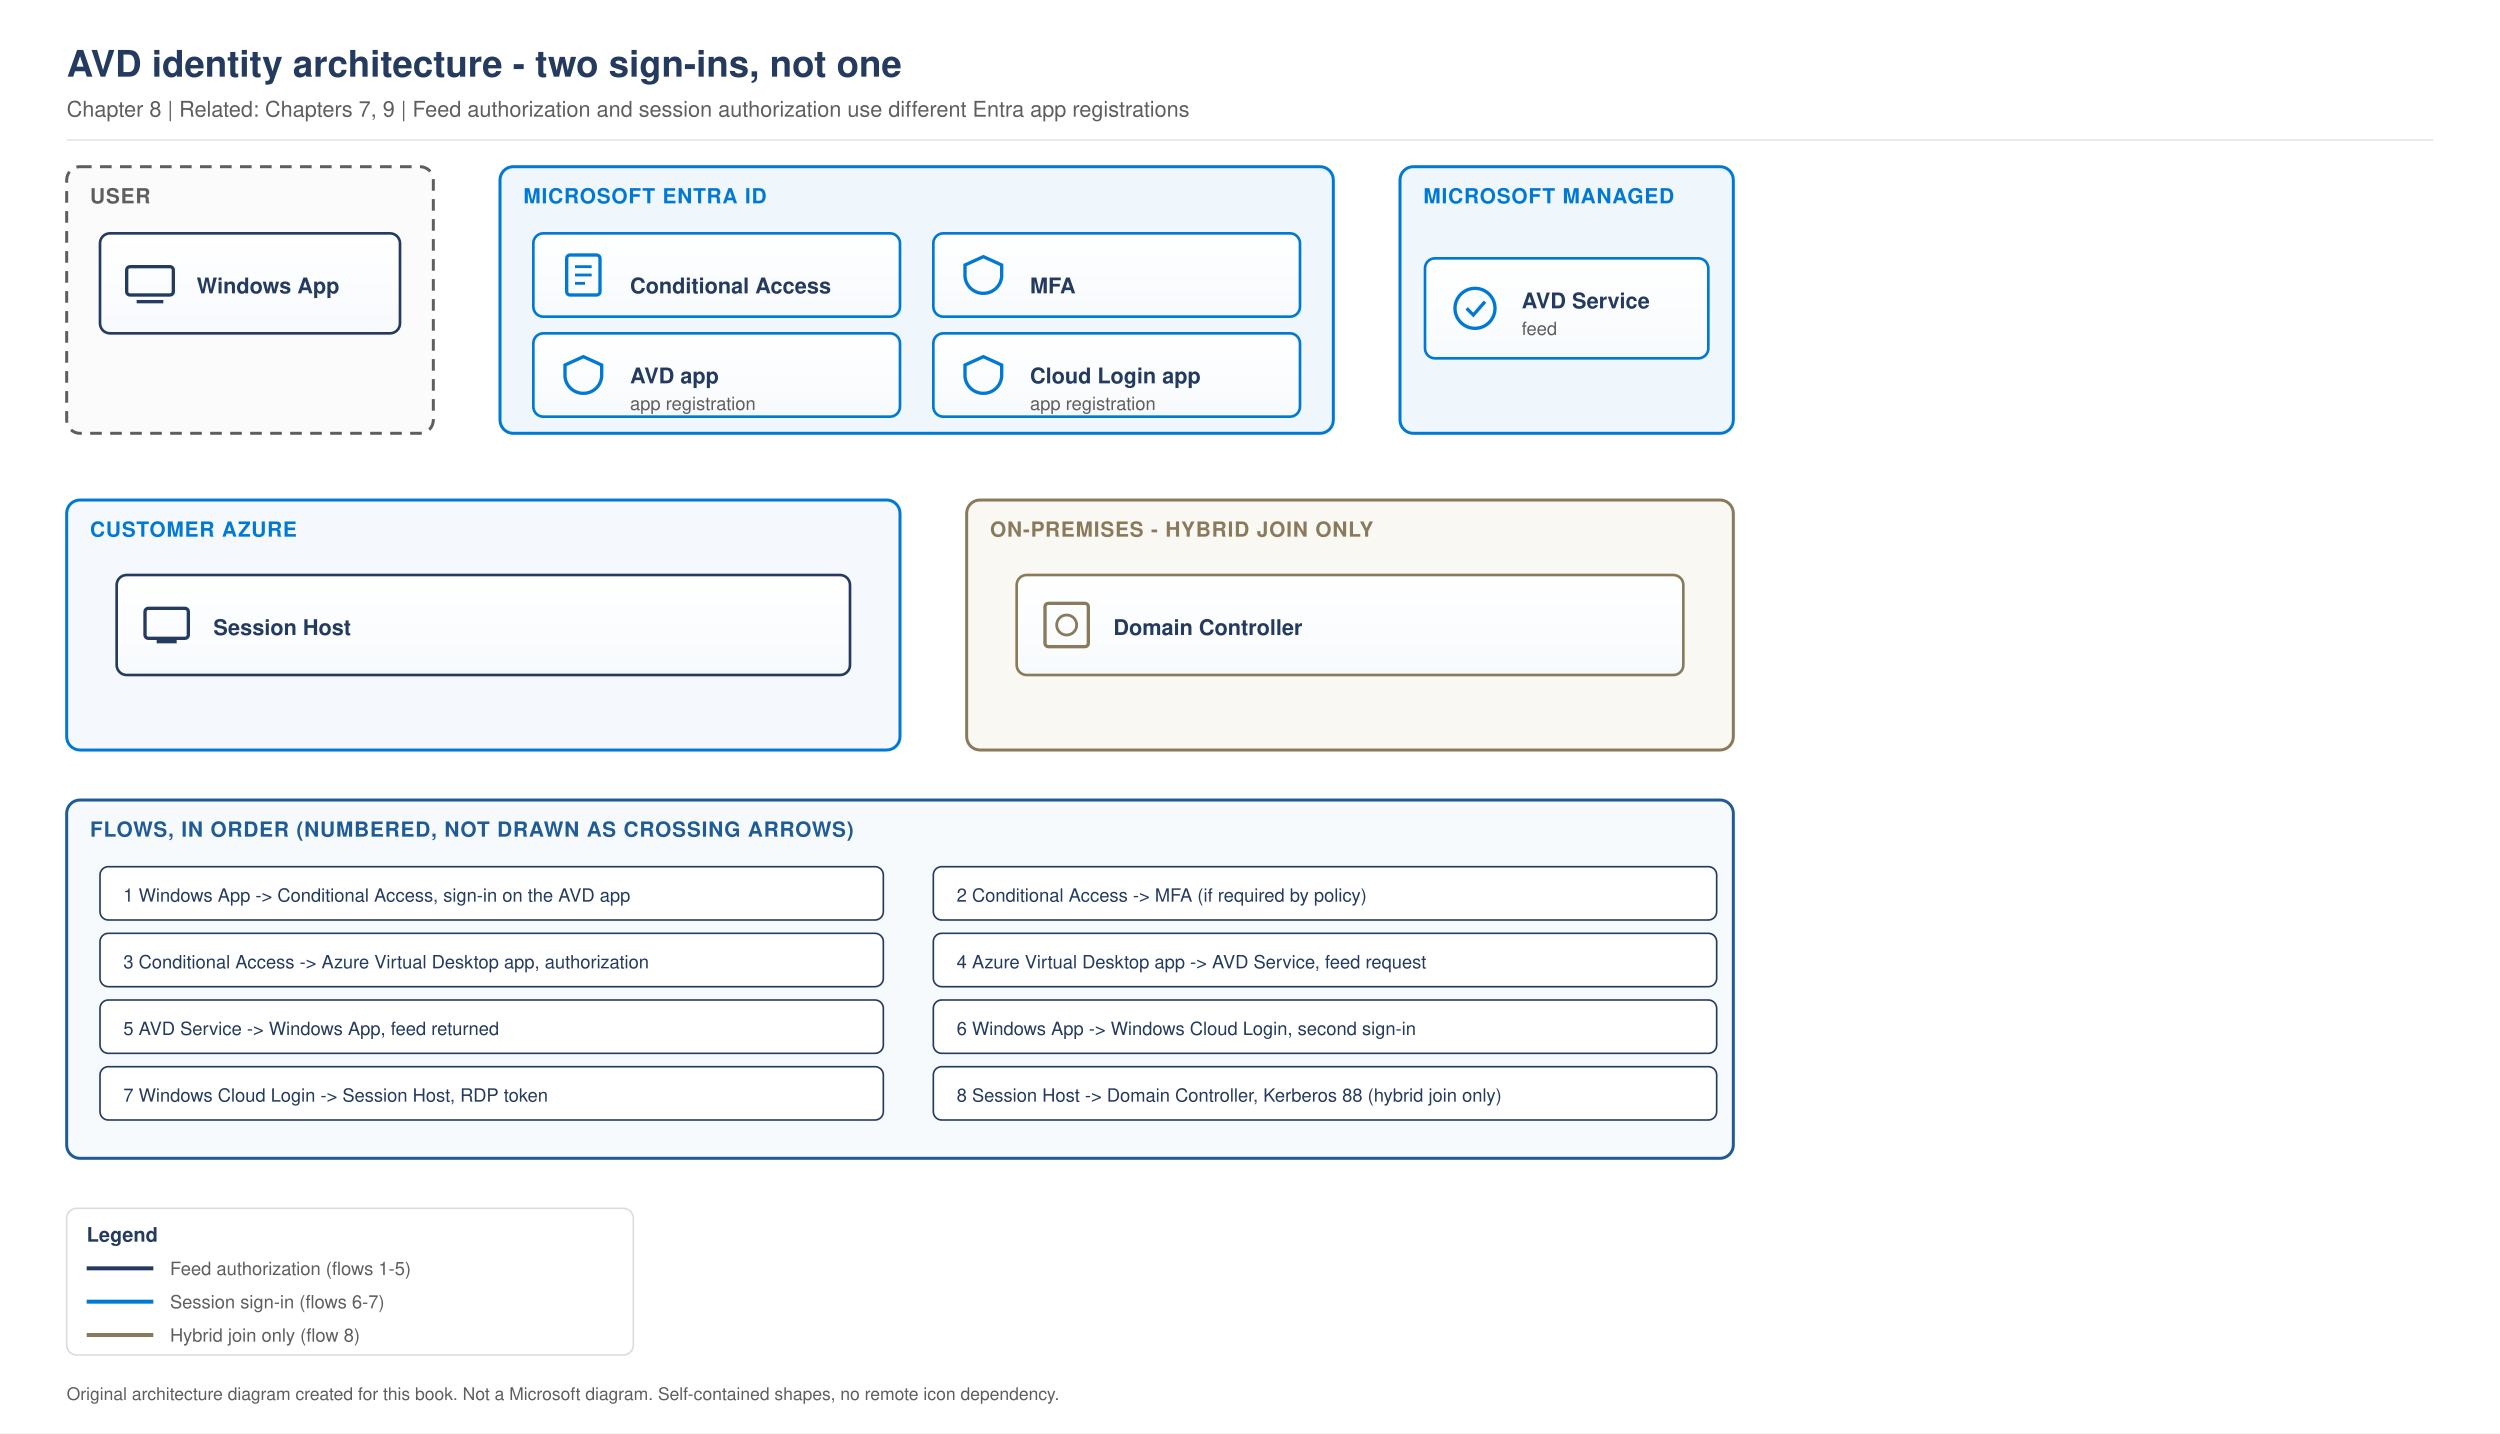
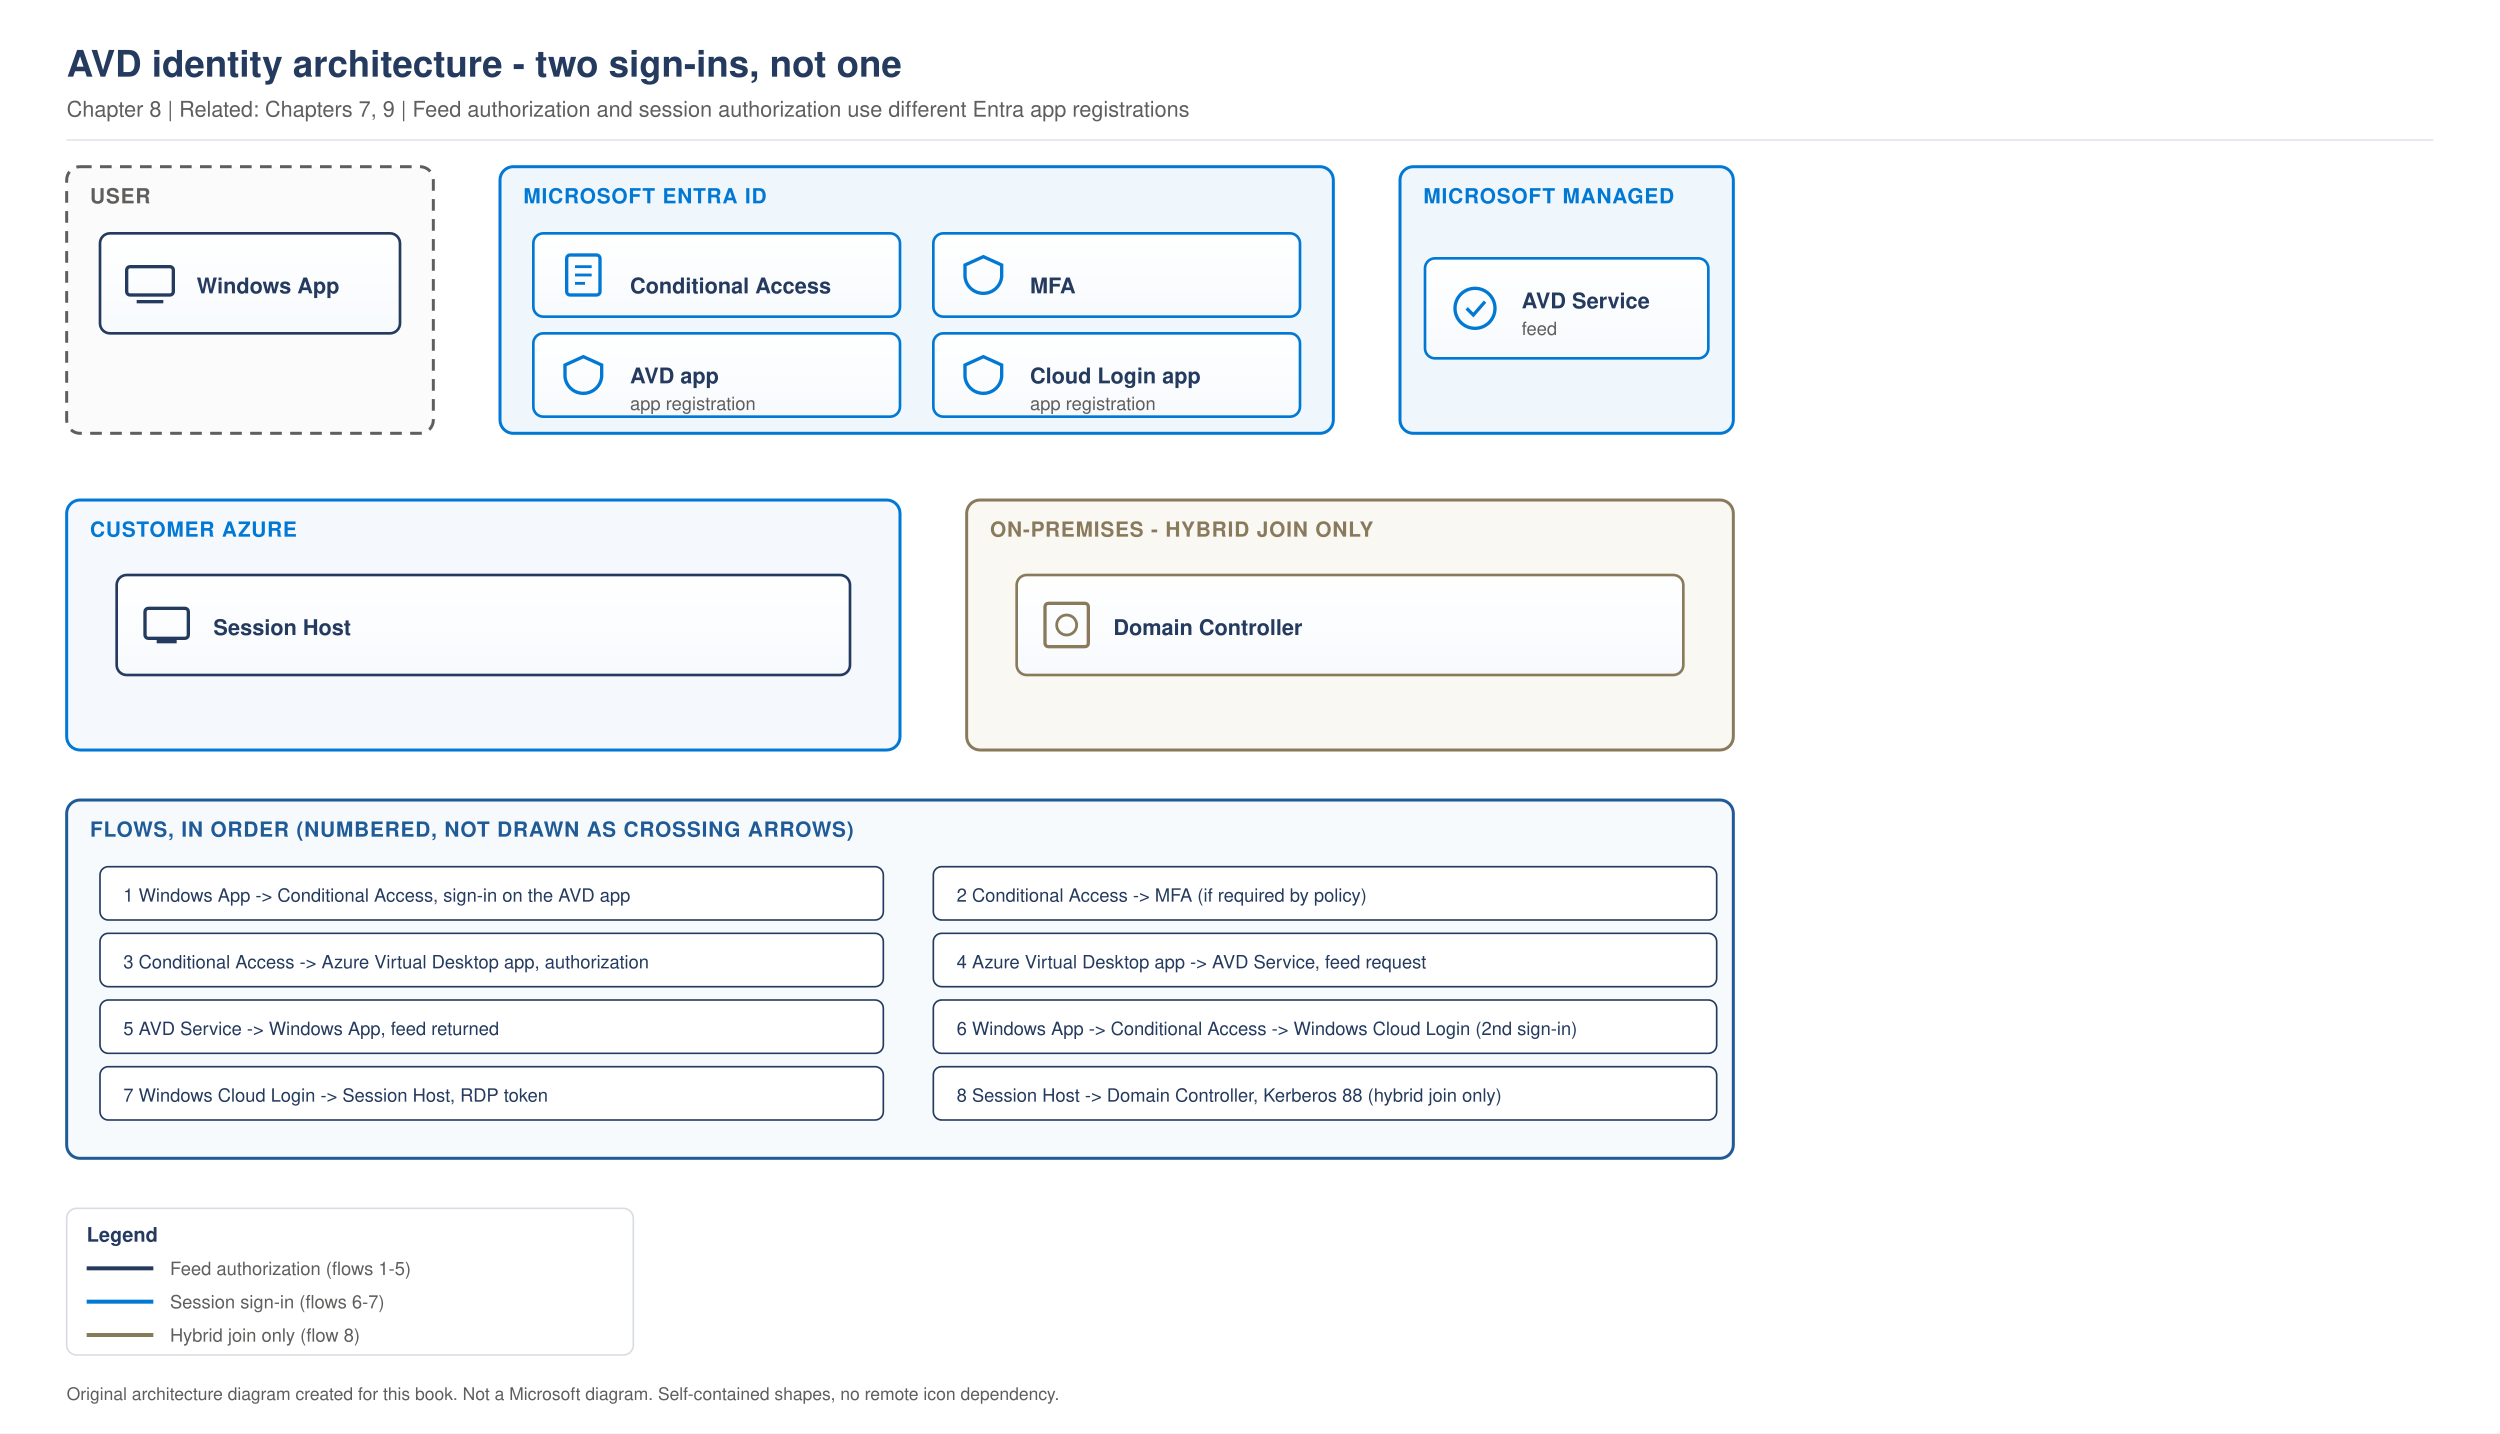
<svg xmlns="http://www.w3.org/2000/svg" width="1500" height="860" viewBox="0 0 1500 860" font-family="Segoe UI,Helvetica,Arial,sans-serif">
  <defs>
    <marker id="a" viewBox="0 0 10 10" refX="9" refY="5" markerWidth="7" markerHeight="7" orient="auto-start-reverse">
      <path d="M0,0 L10,5 L0,10 z" fill="#243A5E" />
    </marker>
    <marker id="ag" viewBox="0 0 10 10" refX="9" refY="5" markerWidth="7" markerHeight="7" orient="auto-start-reverse">
      <path d="M0,0 L10,5 L0,10 z" fill="#107C10" />
    </marker>
    <marker id="ar" viewBox="0 0 10 10" refX="9" refY="5" markerWidth="7" markerHeight="7" orient="auto-start-reverse">
      <path d="M0,0 L10,5 L0,10 z" fill="#A4262C" />
    </marker>
    <linearGradient id="tile" x1="0" y1="0" x2="0" y2="1">
      <stop offset="0" stop-color="#FFFFFF" />
      <stop offset="1" stop-color="#F7FAFD" />
    </linearGradient>
  </defs>
  <rect width="1500" height="860" fill="#FFFFFF" />
  <text x="40" y="46" font-size="22" font-weight="600" fill="#243A5E">AVD identity architecture - two sign-ins, not one</text>
  <text x="40" y="70" font-size="13" fill="#605E5C">Chapter 8 | Related: Chapters 7, 9 | Feed authorization and session authorization use different Entra app registrations</text>
  <line x1="40" y1="84" x2="1460" y2="84" stroke="#E1E5EA" />
  <rect x="40" y="100" width="220" height="160" rx="8" fill="#FBFBFC" stroke="#605E5C" stroke-width="1.8" stroke-dasharray="7 5" />
  <text x="54" y="122" font-size="12.5" font-weight="700" fill="#605E5C" letter-spacing="0.5">USER</text>
  <g>
    <rect x="60" y="140" width="180" height="60" rx="6" fill="url(#tile)" stroke="#243A5E" stroke-width="1.6" />
    <rect x="76" y="160.0" width="28" height="17" rx="2" fill="none" stroke="#243A5E" stroke-width="2" />
    <path d="M82,181.0 h16" stroke="#243A5E" stroke-width="2" />
    <text x="118" y="176" font-size="13" font-weight="600" fill="#243A5E">Windows App</text>
  </g>
  <rect x="300" y="100" width="500" height="160" rx="8" fill="#EFF6FC" stroke="#0078D4" stroke-width="1.8" />
  <text x="314" y="122" font-size="12.5" font-weight="700" fill="#0078D4" letter-spacing="0.5">MICROSOFT ENTRA ID</text>
  <g>
    <rect x="320" y="140" width="220" height="50" rx="6" fill="url(#tile)" stroke="#0078D4" stroke-width="1.6" />
    <rect x="340" y="153.0" width="20" height="24" rx="2" fill="none" stroke="#0078D4" stroke-width="2" />
    <path d="M345,160.0 h10 M345,165.0 h10 M345,170.0 h6" stroke="#0078D4" stroke-width="1.7" />
    <text x="378" y="176" font-size="13" font-weight="600" fill="#243A5E">Conditional Access</text>
  </g>
  <g>
    <rect x="560" y="140" width="220" height="50" rx="6" fill="url(#tile)" stroke="#0078D4" stroke-width="1.6" />
    <path d="M590,154.0 l11,5 v7 a11,11 0 0 1 -11,10 a11,11 0 0 1 -11,-10 v-7 z" fill="none" stroke="#0078D4" stroke-width="2" />
    <text x="618" y="176" font-size="13" font-weight="600" fill="#243A5E">MFA</text>
  </g>
  <g>
    <rect x="320" y="200" width="220" height="50" rx="6" fill="url(#tile)" stroke="#0078D4" stroke-width="1.6" />
    <path d="M350,214.0 l11,5 v7 a11,11 0 0 1 -11,10 a11,11 0 0 1 -11,-10 v-7 z" fill="none" stroke="#0078D4" stroke-width="2" />
    <text x="378" y="230" font-size="13" font-weight="600" fill="#243A5E">AVD app</text>
    <text x="378" y="246" font-size="11" fill="#605E5C">app registration</text>
  </g>
  <g>
    <rect x="560" y="200" width="220" height="50" rx="6" fill="url(#tile)" stroke="#0078D4" stroke-width="1.6" />
    <path d="M590,214.0 l11,5 v7 a11,11 0 0 1 -11,10 a11,11 0 0 1 -11,-10 v-7 z" fill="none" stroke="#0078D4" stroke-width="2" />
    <text x="618" y="230" font-size="13" font-weight="600" fill="#243A5E">Cloud Login app</text>
    <text x="618" y="246" font-size="11" fill="#605E5C">app registration</text>
  </g>
  <rect x="840" y="100" width="200" height="160" rx="8" fill="#EFF6FC" stroke="#0078D4" stroke-width="1.8" />
  <text x="854" y="122" font-size="12.5" font-weight="700" fill="#0078D4" letter-spacing="0.5">MICROSOFT MANAGED</text>
  <g>
    <rect x="855" y="155" width="170" height="60" rx="6" fill="url(#tile)" stroke="#0078D4" stroke-width="1.6" />
    <circle cx="885" cy="185.0" r="12" fill="none" stroke="#0078D4" stroke-width="2" />
    <path d="M880,185.0 l4,4 l7,-8" fill="none" stroke="#0078D4" stroke-width="2" />
    <text x="913" y="185" font-size="13" font-weight="600" fill="#243A5E">AVD Service</text>
    <text x="913" y="201" font-size="11" fill="#605E5C">feed</text>
  </g>
  <rect x="40" y="300" width="500" height="150" rx="8" fill="#F5F9FD" stroke="#0078D4" stroke-width="1.8" />
  <text x="54" y="322" font-size="12.5" font-weight="700" fill="#0078D4" letter-spacing="0.5">CUSTOMER AZURE</text>
  <g>
    <rect x="70" y="345" width="440" height="60" rx="6" fill="url(#tile)" stroke="#243A5E" stroke-width="1.6" />
    <rect x="87" y="365.0" width="26" height="18" rx="2" fill="none" stroke="#243A5E" stroke-width="2" />
    <rect x="94" y="383.0" width="12" height="3" fill="#243A5E" />
    <text x="128" y="381" font-size="13" font-weight="600" fill="#243A5E">Session Host</text>
  </g>
  <rect x="580" y="300" width="460" height="150" rx="8" fill="#FAF8F3" stroke="#8A7A5C" stroke-width="1.8" />
  <text x="594" y="322" font-size="12.5" font-weight="700" fill="#8A7A5C" letter-spacing="0.5">ON-PREMISES - HYBRID JOIN ONLY</text>
  <g>
    <rect x="610" y="345" width="400" height="60" rx="6" fill="url(#tile)" stroke="#8A7A5C" stroke-width="1.6" />
    <rect x="627" y="362.0" width="26" height="26" rx="2" fill="none" stroke="#8A7A5C" stroke-width="2" />
    <circle cx="640" cy="375.0" r="6" fill="none" stroke="#8A7A5C" stroke-width="1.7" />
    <text x="668" y="381" font-size="13" font-weight="600" fill="#243A5E">Domain Controller</text>
  </g>
  <rect x="40" y="480" width="1000" height="215" rx="8" fill="#F7FAFD" stroke="#1F5B96" stroke-width="1.8" />
  <text x="54" y="502" font-size="12.5" font-weight="700" fill="#1F5B96" letter-spacing="0.5">FLOWS, IN ORDER (NUMBERED, NOT DRAWN AS CROSSING ARROWS)</text>
  <rect x="60" y="520" width="470" height="32" rx="5" fill="#FFFFFF" stroke="#243A5E" />
  <text x="74" y="541" font-size="11" fill="#243A5E">1  Windows App -&gt; Conditional Access, sign-in on the AVD app</text>
  <rect x="560" y="520" width="470" height="32" rx="5" fill="#FFFFFF" stroke="#243A5E" />
  <text x="574" y="541" font-size="11" fill="#243A5E">2  Conditional Access -&gt; MFA (if required by policy)</text>
  <rect x="60" y="560" width="470" height="32" rx="5" fill="#FFFFFF" stroke="#243A5E" />
  <text x="74" y="581" font-size="11" fill="#243A5E">3  Conditional Access -&gt; Azure Virtual Desktop app, authorization</text>
  <rect x="560" y="560" width="470" height="32" rx="5" fill="#FFFFFF" stroke="#243A5E" />
  <text x="574" y="581" font-size="11" fill="#243A5E">4  Azure Virtual Desktop app -&gt; AVD Service, feed request</text>
  <rect x="60" y="600" width="470" height="32" rx="5" fill="#FFFFFF" stroke="#243A5E" />
  <text x="74" y="621" font-size="11" fill="#243A5E">5  AVD Service -&gt; Windows App, feed returned</text>
  <rect x="560" y="600" width="470" height="32" rx="5" fill="#FFFFFF" stroke="#243A5E" />
-   <text x="574" y="621" font-size="11" fill="#243A5E">6  Windows App -&gt; Windows Cloud Login, second sign-in</text>
+   <text x="574" y="621" font-size="11" fill="#243A5E">6  Windows App -&gt; Conditional Access -&gt; Windows Cloud Login (2nd sign-in)</text>
  <rect x="60" y="640" width="470" height="32" rx="5" fill="#FFFFFF" stroke="#243A5E" />
  <text x="74" y="661" font-size="11" fill="#243A5E">7  Windows Cloud Login -&gt; Session Host, RDP token</text>
  <rect x="560" y="640" width="470" height="32" rx="5" fill="#FFFFFF" stroke="#243A5E" />
  <text x="574" y="661" font-size="11" fill="#243A5E">8  Session Host -&gt; Domain Controller, Kerberos 88 (hybrid join only)</text>
  <rect x="40" y="725" width="340" height="88" rx="6" fill="#FFFFFF" stroke="#D8DDE3" />
  <text x="52" y="745" font-size="12" font-weight="700" fill="#243A5E">Legend</text>
  <path d="M52,761 L92,761" stroke="#243A5E" stroke-width="2.4" />
  <text x="102" y="765" font-size="11" fill="#605E5C">Feed authorization (flows 1-5)</text>
  <path d="M52,781 L92,781" stroke="#0078D4" stroke-width="2.4" />
  <text x="102" y="785" font-size="11" fill="#605E5C">Session sign-in (flows 6-7)</text>
  <path d="M52,801 L92,801" stroke="#8A7A5C" stroke-width="2.4" />
  <text x="102" y="805" font-size="11" fill="#605E5C">Hybrid join only (flow 8)</text>
  <text x="40" y="840" font-size="10.5" fill="#605E5C">Original architecture diagram created for this book. Not a Microsoft diagram. Self-contained shapes, no remote icon dependency.</text>
</svg>
